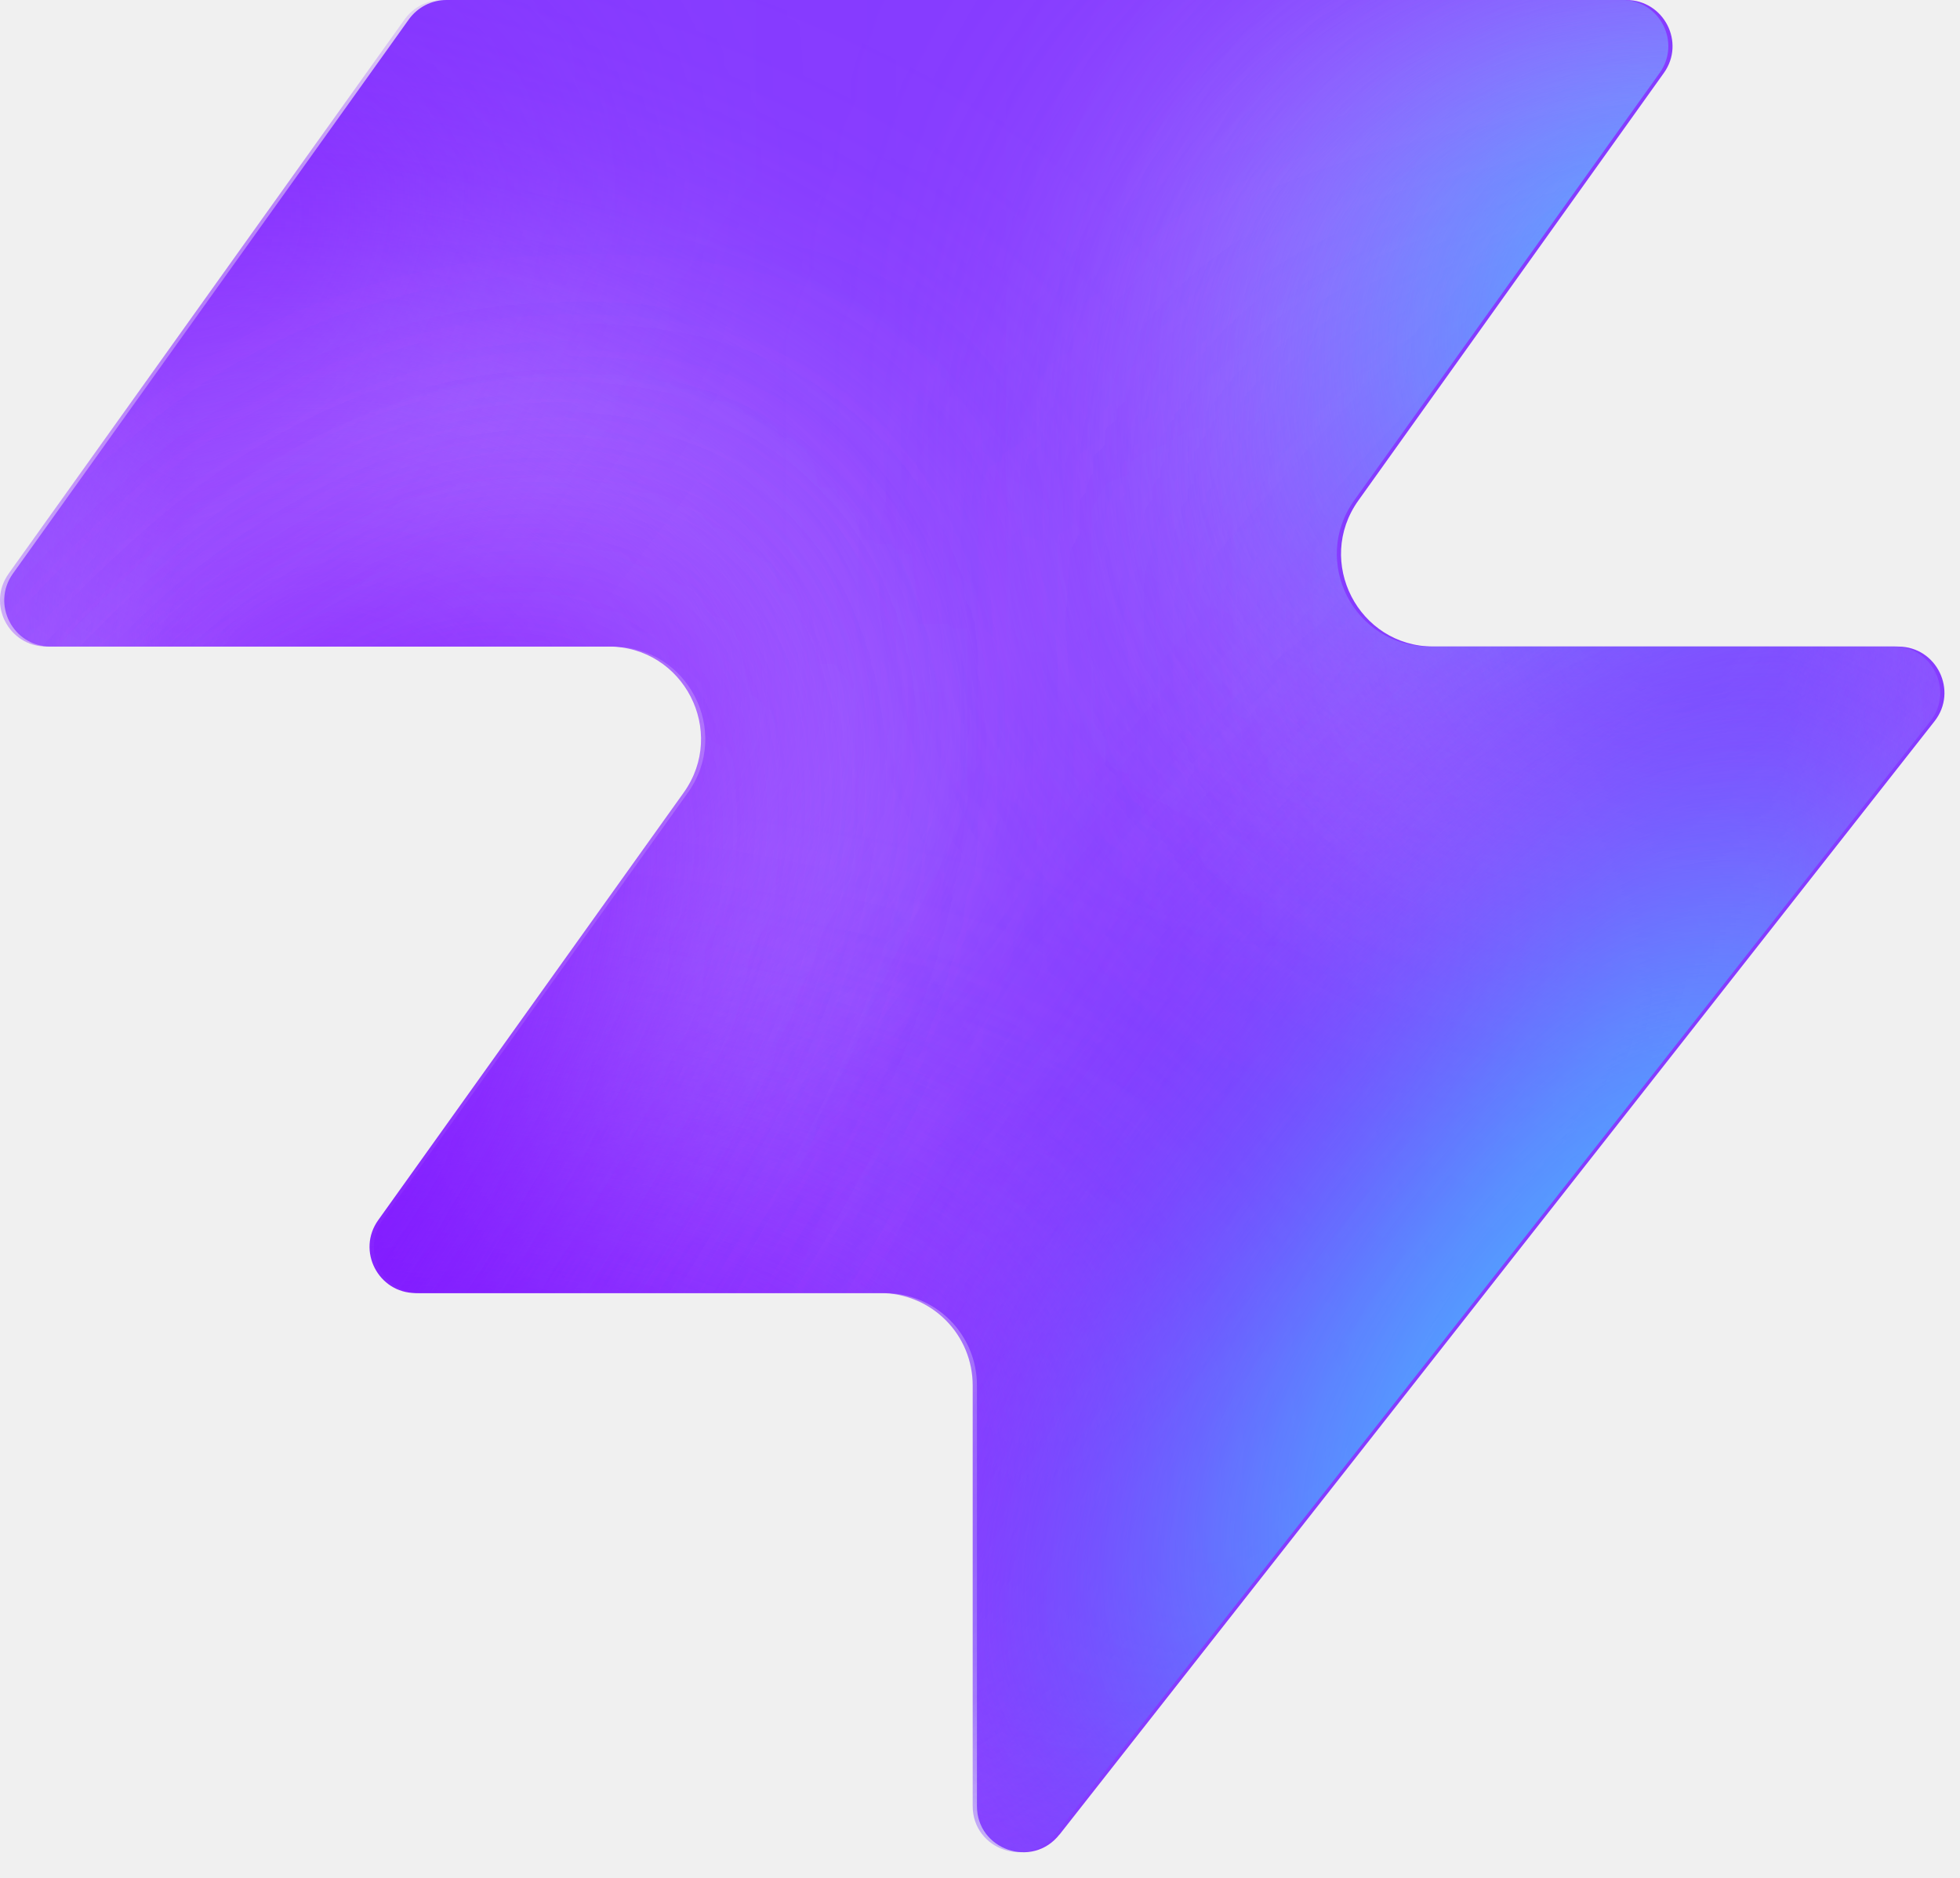
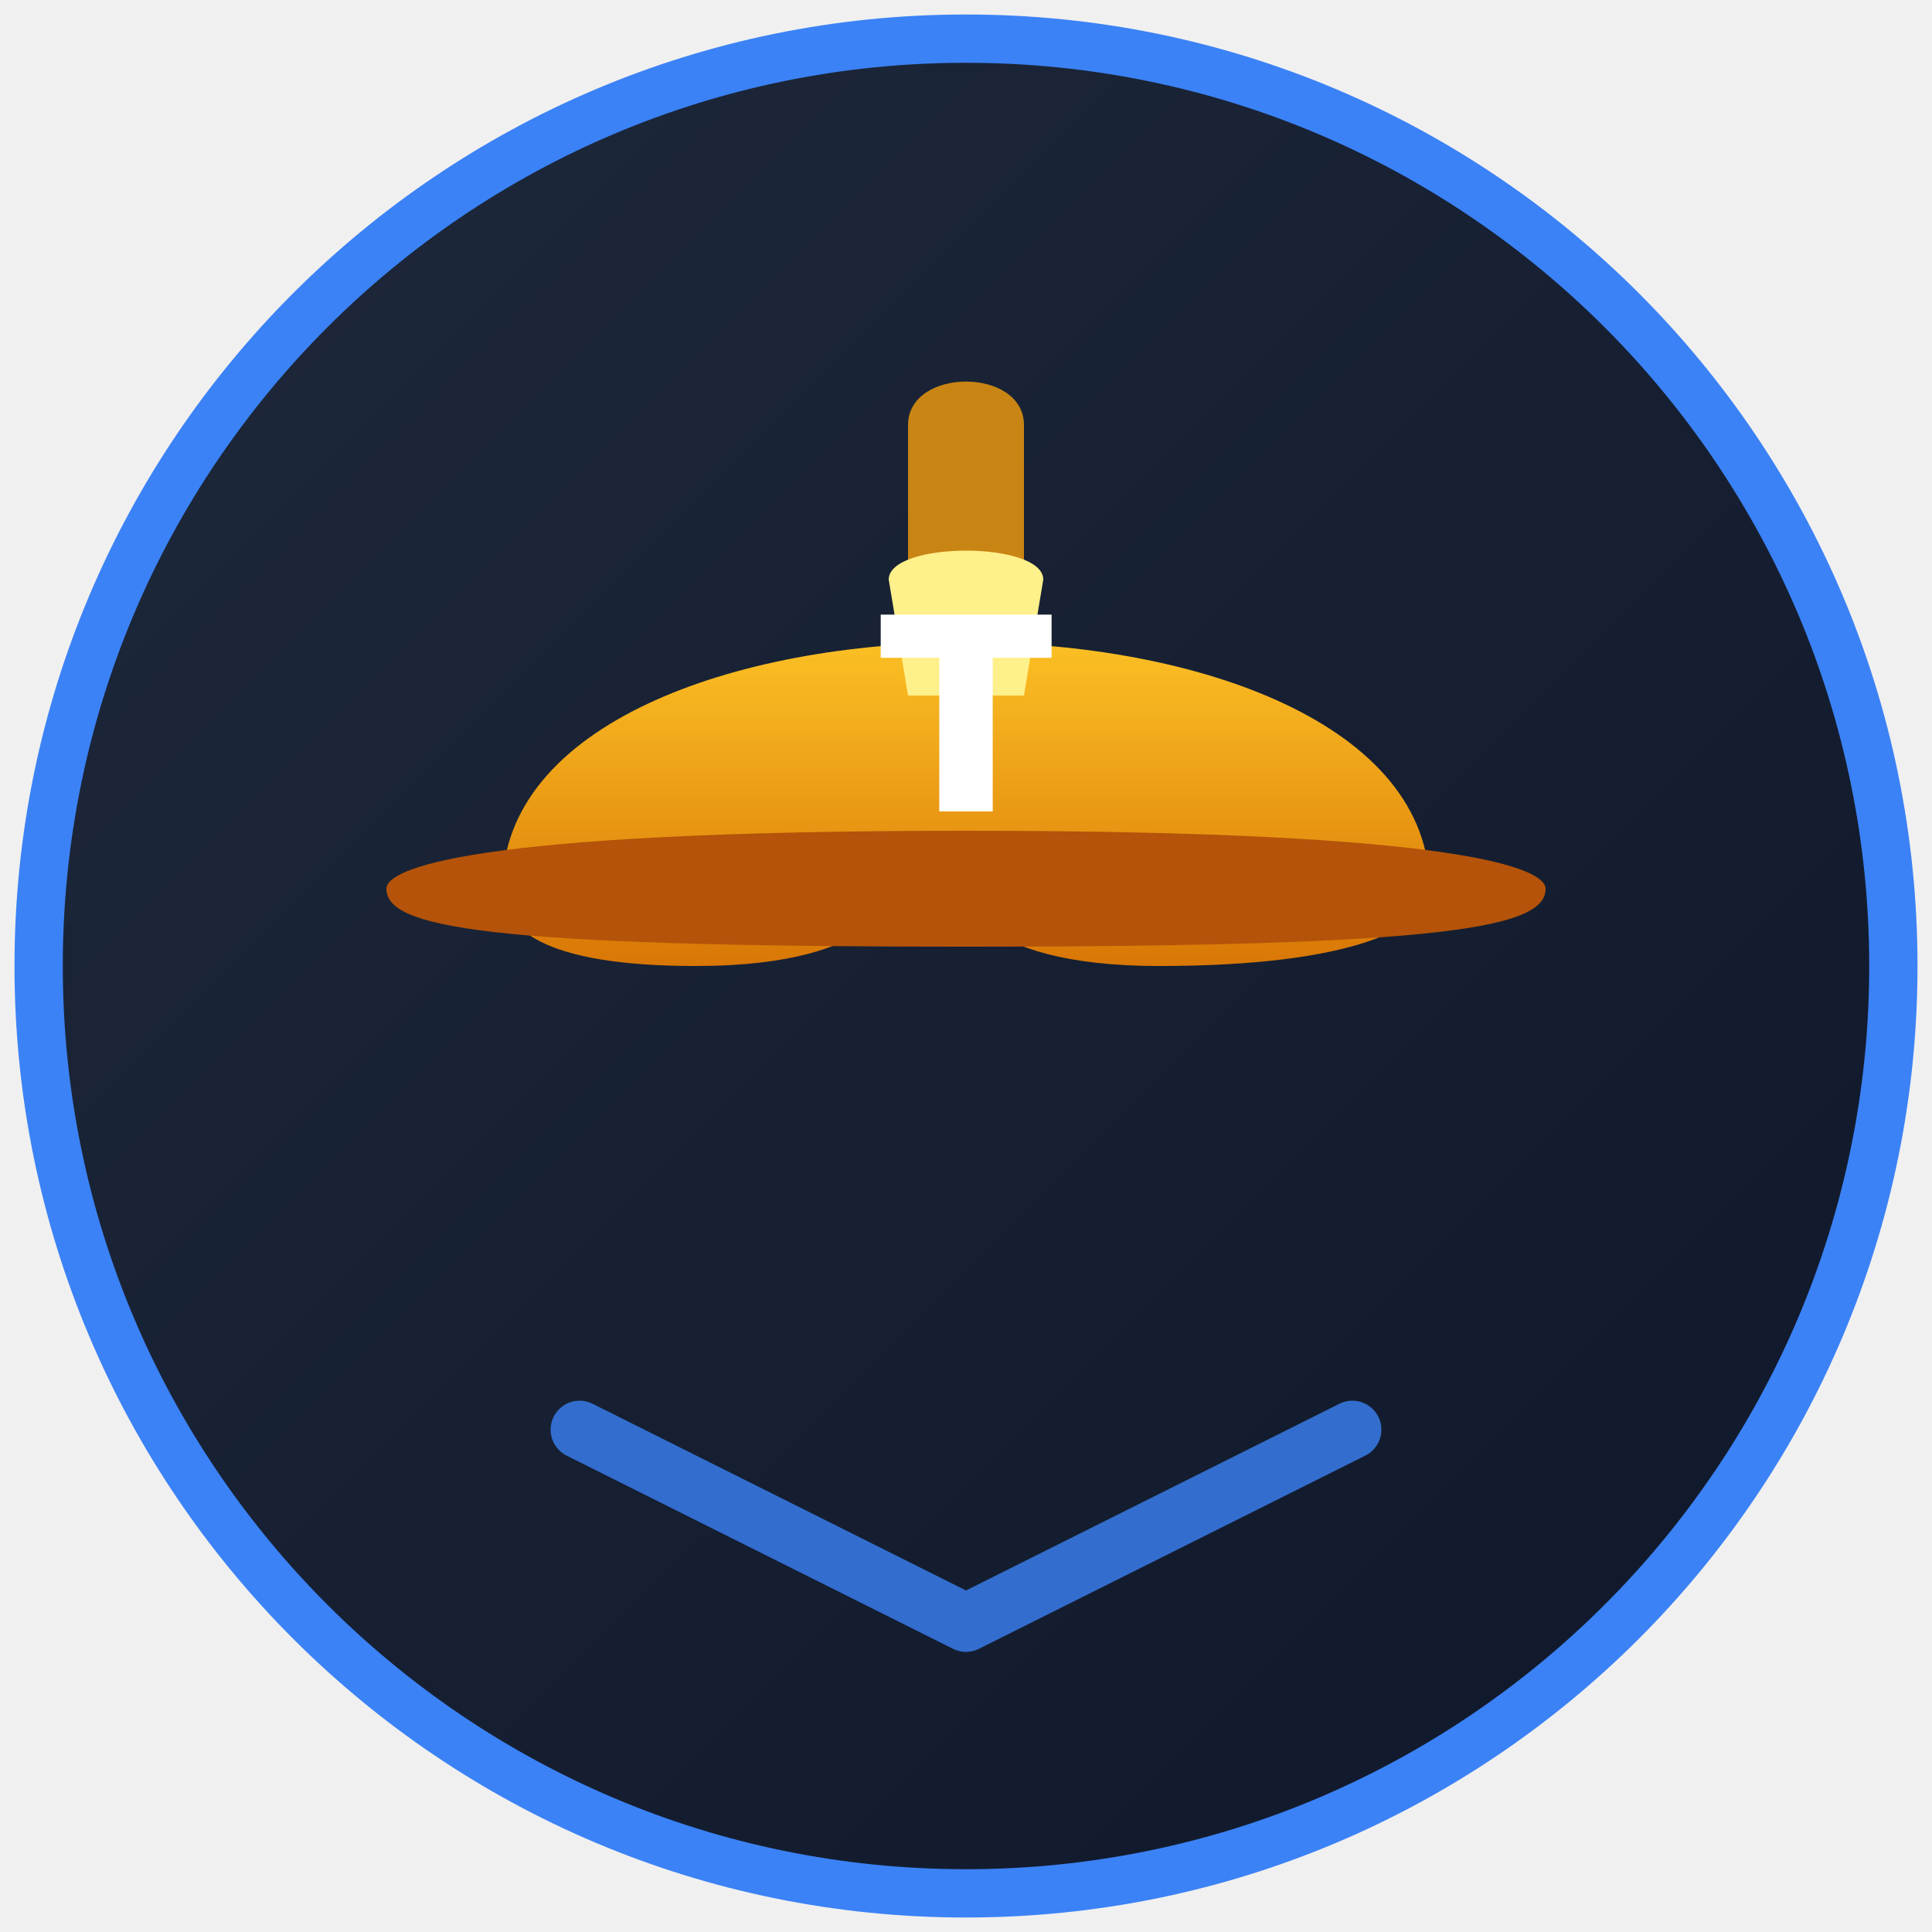
- <svg xmlns="http://www.w3.org/2000/svg" width="48" height="46" fill="none" viewBox="0 0 48 46">
-   <path fill="#863bff" d="M25.946 44.938c-.664.845-2.021.375-2.021-.698V33.937a2.26 2.26 0 0 0-2.262-2.262H10.287c-.92 0-1.456-1.04-.92-1.788l7.48-10.471c1.07-1.497 0-3.578-1.842-3.578H1.237c-.92 0-1.456-1.04-.92-1.788L10.013.474c.214-.297.556-.474.92-.474h28.894c.92 0 1.456 1.04.92 1.788l-7.48 10.471c-1.07 1.498 0 3.579 1.842 3.579h11.377c.943 0 1.473 1.088.89 1.83L25.947 44.94z" style="fill:#863bff;fill:color(display-p3 .525 .23 1);fill-opacity:1" />
-   <mask id="a" width="48" height="46" x="0" y="0" maskUnits="userSpaceOnUse" style="mask-type:alpha">
-     <path fill="#000" d="M25.842 44.938c-.664.844-2.021.375-2.021-.698V33.937a2.26 2.26 0 0 0-2.262-2.262H10.183c-.92 0-1.456-1.04-.92-1.788l7.48-10.471c1.07-1.498 0-3.579-1.842-3.579H1.133c-.92 0-1.456-1.04-.92-1.787L9.91.473c.214-.297.556-.474.92-.474h28.894c.92 0 1.456 1.04.92 1.788l-7.48 10.471c-1.07 1.498 0 3.578 1.842 3.578h11.377c.943 0 1.473 1.088.89 1.832L25.843 44.94z" style="fill:#000;fill-opacity:1" />
-   </mask>
-   <g mask="url(#a)">
-     <g filter="url(#b)">
-       <ellipse cx="5.508" cy="14.704" fill="#ede6ff" rx="5.508" ry="14.704" style="fill:#ede6ff;fill:color(display-p3 .927 .903 1);fill-opacity:1" transform="matrix(.00324 1 1 -.00324 -4.47 31.516)" />
-     </g>
-     <g filter="url(#c)">
-       <ellipse cx="10.399" cy="29.851" fill="#ede6ff" rx="10.399" ry="29.851" style="fill:#ede6ff;fill:color(display-p3 .927 .903 1);fill-opacity:1" transform="matrix(.00324 1 1 -.00324 -39.328 7.883)" />
-     </g>
-     <g filter="url(#d)">
-       <ellipse cx="5.508" cy="30.487" fill="#7e14ff" rx="5.508" ry="30.487" style="fill:#7e14ff;fill:color(display-p3 .492 .077 1);fill-opacity:1" transform="rotate(89.814 -25.913 -14.639)scale(1 -1)" />
-     </g>
-     <g filter="url(#e)">
-       <ellipse cx="5.508" cy="30.599" fill="#7e14ff" rx="5.508" ry="30.599" style="fill:#7e14ff;fill:color(display-p3 .492 .077 1);fill-opacity:1" transform="rotate(89.814 -32.644 -3.334)scale(1 -1)" />
-     </g>
-     <g filter="url(#f)">
-       <ellipse cx="5.508" cy="30.599" fill="#7e14ff" rx="5.508" ry="30.599" style="fill:#7e14ff;fill:color(display-p3 .492 .077 1);fill-opacity:1" transform="matrix(.00324 1 1 -.00324 -34.34 30.47)" />
-     </g>
-     <g filter="url(#g)">
-       <ellipse cx="14.072" cy="22.078" fill="#ede6ff" rx="14.072" ry="22.078" style="fill:#ede6ff;fill:color(display-p3 .927 .903 1);fill-opacity:1" transform="rotate(93.35 24.506 48.493)scale(-1 1)" />
-     </g>
-     <g filter="url(#h)">
-       <ellipse cx="3.47" cy="21.501" fill="#7e14ff" rx="3.47" ry="21.501" style="fill:#7e14ff;fill:color(display-p3 .492 .077 1);fill-opacity:1" transform="rotate(89.009 28.708 47.59)scale(-1 1)" />
-     </g>
-     <g filter="url(#i)">
-       <ellipse cx="3.47" cy="21.501" fill="#7e14ff" rx="3.47" ry="21.501" style="fill:#7e14ff;fill:color(display-p3 .492 .077 1);fill-opacity:1" transform="rotate(89.009 28.708 47.59)scale(-1 1)" />
-     </g>
-     <g filter="url(#j)">
-       <ellipse cx=".387" cy="8.972" fill="#7e14ff" rx="4.407" ry="29.108" style="fill:#7e14ff;fill:color(display-p3 .492 .077 1);fill-opacity:1" transform="rotate(39.51 .387 8.972)" />
-     </g>
-     <g filter="url(#k)">
-       <ellipse cx="47.523" cy="-6.092" fill="#7e14ff" rx="4.407" ry="29.108" style="fill:#7e14ff;fill:color(display-p3 .492 .077 1);fill-opacity:1" transform="rotate(37.892 47.523 -6.092)" />
-     </g>
-     <g filter="url(#l)">
-       <ellipse cx="41.412" cy="6.333" fill="#47bfff" rx="5.971" ry="9.665" style="fill:#47bfff;fill:color(display-p3 .28 .748 1);fill-opacity:1" transform="rotate(37.892 41.412 6.333)" />
-     </g>
-     <g filter="url(#m)">
-       <ellipse cx="-1.879" cy="38.332" fill="#7e14ff" rx="4.407" ry="29.108" style="fill:#7e14ff;fill:color(display-p3 .492 .077 1);fill-opacity:1" transform="rotate(37.892 -1.88 38.332)" />
-     </g>
-     <g filter="url(#n)">
-       <ellipse cx="-1.879" cy="38.332" fill="#7e14ff" rx="4.407" ry="29.108" style="fill:#7e14ff;fill:color(display-p3 .492 .077 1);fill-opacity:1" transform="rotate(37.892 -1.88 38.332)" />
-     </g>
-     <g filter="url(#o)">
-       <ellipse cx="35.651" cy="29.907" fill="#7e14ff" rx="4.407" ry="29.108" style="fill:#7e14ff;fill:color(display-p3 .492 .077 1);fill-opacity:1" transform="rotate(37.892 35.651 29.907)" />
-     </g>
-     <g filter="url(#p)">
-       <ellipse cx="38.418" cy="32.4" fill="#47bfff" rx="5.971" ry="15.297" style="fill:#47bfff;fill:color(display-p3 .28 .748 1);fill-opacity:1" transform="rotate(37.892 38.418 32.4)" />
-     </g>
+ <svg xmlns="http://www.w3.org/2000/svg" viewBox="0 0 100 100" width="128" height="128">
+   <defs>
+     <linearGradient id="bgGrad" x1="0%" y1="0%" x2="100%" y2="100%">
+       <stop offset="0%" stop-color="#1e293b" />
+       <stop offset="100%" stop-color="#0f172a" />
+     </linearGradient>
+     <linearGradient id="helmetGrad" x1="0%" y1="0%" x2="0%" y2="100%">
+       <stop offset="0%" stop-color="#fbbf24" />
+       <stop offset="100%" stop-color="#d97706" />
+     </linearGradient>
+   </defs>
+   <circle cx="50" cy="50" r="48" fill="url(#bgGrad)" stroke="#3b82f6" stroke-width="2.5" />
+   <g transform="translate(0, -2)">
+     <path d="M47 24 C47 21, 53 21, 53 24 L53 35 L47 35 Z" fill="#f59e0b" opacity="0.8" />
+     <path d="M26 48 C26 31, 74 31, 74 48 C74 50, 70 52, 60 52 C50 52, 50 48, 48 48 C46 48, 46 52, 36 52 C28 52, 26 50, 26 48 Z" fill="url(#helmetGrad)" />
+     <path d="M20 48 C20 47, 24 45, 50 45 C76 45, 80 47, 80 48 C80 50, 75 51, 50 51 C25 51, 20 50, 20 48 Z" fill="#b45309" />
+     <path d="M46 32 C46 30, 54 30, 54 32 L53 38 L47 38 Z" fill="#fef08a" />
+     <text x="50" y="44" font-family="'Inter', 'Arial Black', sans-serif" font-size="14" font-weight="900" fill="#ffffff" text-anchor="middle">T</text>
  </g>
-   <defs>
-     <filter id="b" width="60.045" height="41.654" x="-19.77" y="16.149" color-interpolation-filters="sRGB" filterUnits="userSpaceOnUse">
-       <feFlood flood-opacity="0" result="BackgroundImageFix" />
-       <feBlend in="SourceGraphic" in2="BackgroundImageFix" result="shape" />
-       <feGaussianBlur result="effect1_foregroundBlur_2002_17158" stdDeviation="7.659" />
-     </filter>
-     <filter id="c" width="90.34" height="51.437" x="-54.613" y="-7.533" color-interpolation-filters="sRGB" filterUnits="userSpaceOnUse">
-       <feFlood flood-opacity="0" result="BackgroundImageFix" />
-       <feBlend in="SourceGraphic" in2="BackgroundImageFix" result="shape" />
-       <feGaussianBlur result="effect1_foregroundBlur_2002_17158" stdDeviation="7.659" />
-     </filter>
-     <filter id="d" width="79.355" height="29.4" x="-49.64" y="2.03" color-interpolation-filters="sRGB" filterUnits="userSpaceOnUse">
-       <feFlood flood-opacity="0" result="BackgroundImageFix" />
-       <feBlend in="SourceGraphic" in2="BackgroundImageFix" result="shape" />
-       <feGaussianBlur result="effect1_foregroundBlur_2002_17158" stdDeviation="4.596" />
-     </filter>
-     <filter id="e" width="79.579" height="29.4" x="-45.045" y="20.029" color-interpolation-filters="sRGB" filterUnits="userSpaceOnUse">
-       <feFlood flood-opacity="0" result="BackgroundImageFix" />
-       <feBlend in="SourceGraphic" in2="BackgroundImageFix" result="shape" />
-       <feGaussianBlur result="effect1_foregroundBlur_2002_17158" stdDeviation="4.596" />
-     </filter>
-     <filter id="f" width="79.579" height="29.4" x="-43.513" y="21.178" color-interpolation-filters="sRGB" filterUnits="userSpaceOnUse">
-       <feFlood flood-opacity="0" result="BackgroundImageFix" />
-       <feBlend in="SourceGraphic" in2="BackgroundImageFix" result="shape" />
-       <feGaussianBlur result="effect1_foregroundBlur_2002_17158" stdDeviation="4.596" />
-     </filter>
-     <filter id="g" width="74.749" height="58.852" x="15.756" y="-17.901" color-interpolation-filters="sRGB" filterUnits="userSpaceOnUse">
-       <feFlood flood-opacity="0" result="BackgroundImageFix" />
-       <feBlend in="SourceGraphic" in2="BackgroundImageFix" result="shape" />
-       <feGaussianBlur result="effect1_foregroundBlur_2002_17158" stdDeviation="7.659" />
-     </filter>
-     <filter id="h" width="61.377" height="25.362" x="23.548" y="2.284" color-interpolation-filters="sRGB" filterUnits="userSpaceOnUse">
-       <feFlood flood-opacity="0" result="BackgroundImageFix" />
-       <feBlend in="SourceGraphic" in2="BackgroundImageFix" result="shape" />
-       <feGaussianBlur result="effect1_foregroundBlur_2002_17158" stdDeviation="4.596" />
-     </filter>
-     <filter id="i" width="61.377" height="25.362" x="23.548" y="2.284" color-interpolation-filters="sRGB" filterUnits="userSpaceOnUse">
-       <feFlood flood-opacity="0" result="BackgroundImageFix" />
-       <feBlend in="SourceGraphic" in2="BackgroundImageFix" result="shape" />
-       <feGaussianBlur result="effect1_foregroundBlur_2002_17158" stdDeviation="4.596" />
-     </filter>
-     <filter id="j" width="56.045" height="63.649" x="-27.636" y="-22.853" color-interpolation-filters="sRGB" filterUnits="userSpaceOnUse">
-       <feFlood flood-opacity="0" result="BackgroundImageFix" />
-       <feBlend in="SourceGraphic" in2="BackgroundImageFix" result="shape" />
-       <feGaussianBlur result="effect1_foregroundBlur_2002_17158" stdDeviation="4.596" />
-     </filter>
-     <filter id="k" width="54.814" height="64.646" x="20.116" y="-38.415" color-interpolation-filters="sRGB" filterUnits="userSpaceOnUse">
-       <feFlood flood-opacity="0" result="BackgroundImageFix" />
-       <feBlend in="SourceGraphic" in2="BackgroundImageFix" result="shape" />
-       <feGaussianBlur result="effect1_foregroundBlur_2002_17158" stdDeviation="4.596" />
-     </filter>
-     <filter id="l" width="33.541" height="35.313" x="24.641" y="-11.323" color-interpolation-filters="sRGB" filterUnits="userSpaceOnUse">
-       <feFlood flood-opacity="0" result="BackgroundImageFix" />
-       <feBlend in="SourceGraphic" in2="BackgroundImageFix" result="shape" />
-       <feGaussianBlur result="effect1_foregroundBlur_2002_17158" stdDeviation="4.596" />
-     </filter>
-     <filter id="m" width="54.814" height="64.646" x="-29.286" y="6.009" color-interpolation-filters="sRGB" filterUnits="userSpaceOnUse">
-       <feFlood flood-opacity="0" result="BackgroundImageFix" />
-       <feBlend in="SourceGraphic" in2="BackgroundImageFix" result="shape" />
-       <feGaussianBlur result="effect1_foregroundBlur_2002_17158" stdDeviation="4.596" />
-     </filter>
-     <filter id="n" width="54.814" height="64.646" x="-29.286" y="6.009" color-interpolation-filters="sRGB" filterUnits="userSpaceOnUse">
-       <feFlood flood-opacity="0" result="BackgroundImageFix" />
-       <feBlend in="SourceGraphic" in2="BackgroundImageFix" result="shape" />
-       <feGaussianBlur result="effect1_foregroundBlur_2002_17158" stdDeviation="4.596" />
-     </filter>
-     <filter id="o" width="54.814" height="64.646" x="8.244" y="-2.416" color-interpolation-filters="sRGB" filterUnits="userSpaceOnUse">
-       <feFlood flood-opacity="0" result="BackgroundImageFix" />
-       <feBlend in="SourceGraphic" in2="BackgroundImageFix" result="shape" />
-       <feGaussianBlur result="effect1_foregroundBlur_2002_17158" stdDeviation="4.596" />
-     </filter>
-     <filter id="p" width="39.409" height="43.623" x="18.713" y="10.588" color-interpolation-filters="sRGB" filterUnits="userSpaceOnUse">
-       <feFlood flood-opacity="0" result="BackgroundImageFix" />
-       <feBlend in="SourceGraphic" in2="BackgroundImageFix" result="shape" />
-       <feGaussianBlur result="effect1_foregroundBlur_2002_17158" stdDeviation="4.596" />
-     </filter>
-   </defs>
+   <path d="M30 74 L50 84 L70 74" fill="none" stroke="#3b82f6" stroke-width="3" stroke-linecap="round" stroke-linejoin="round" opacity="0.8" />
</svg>
